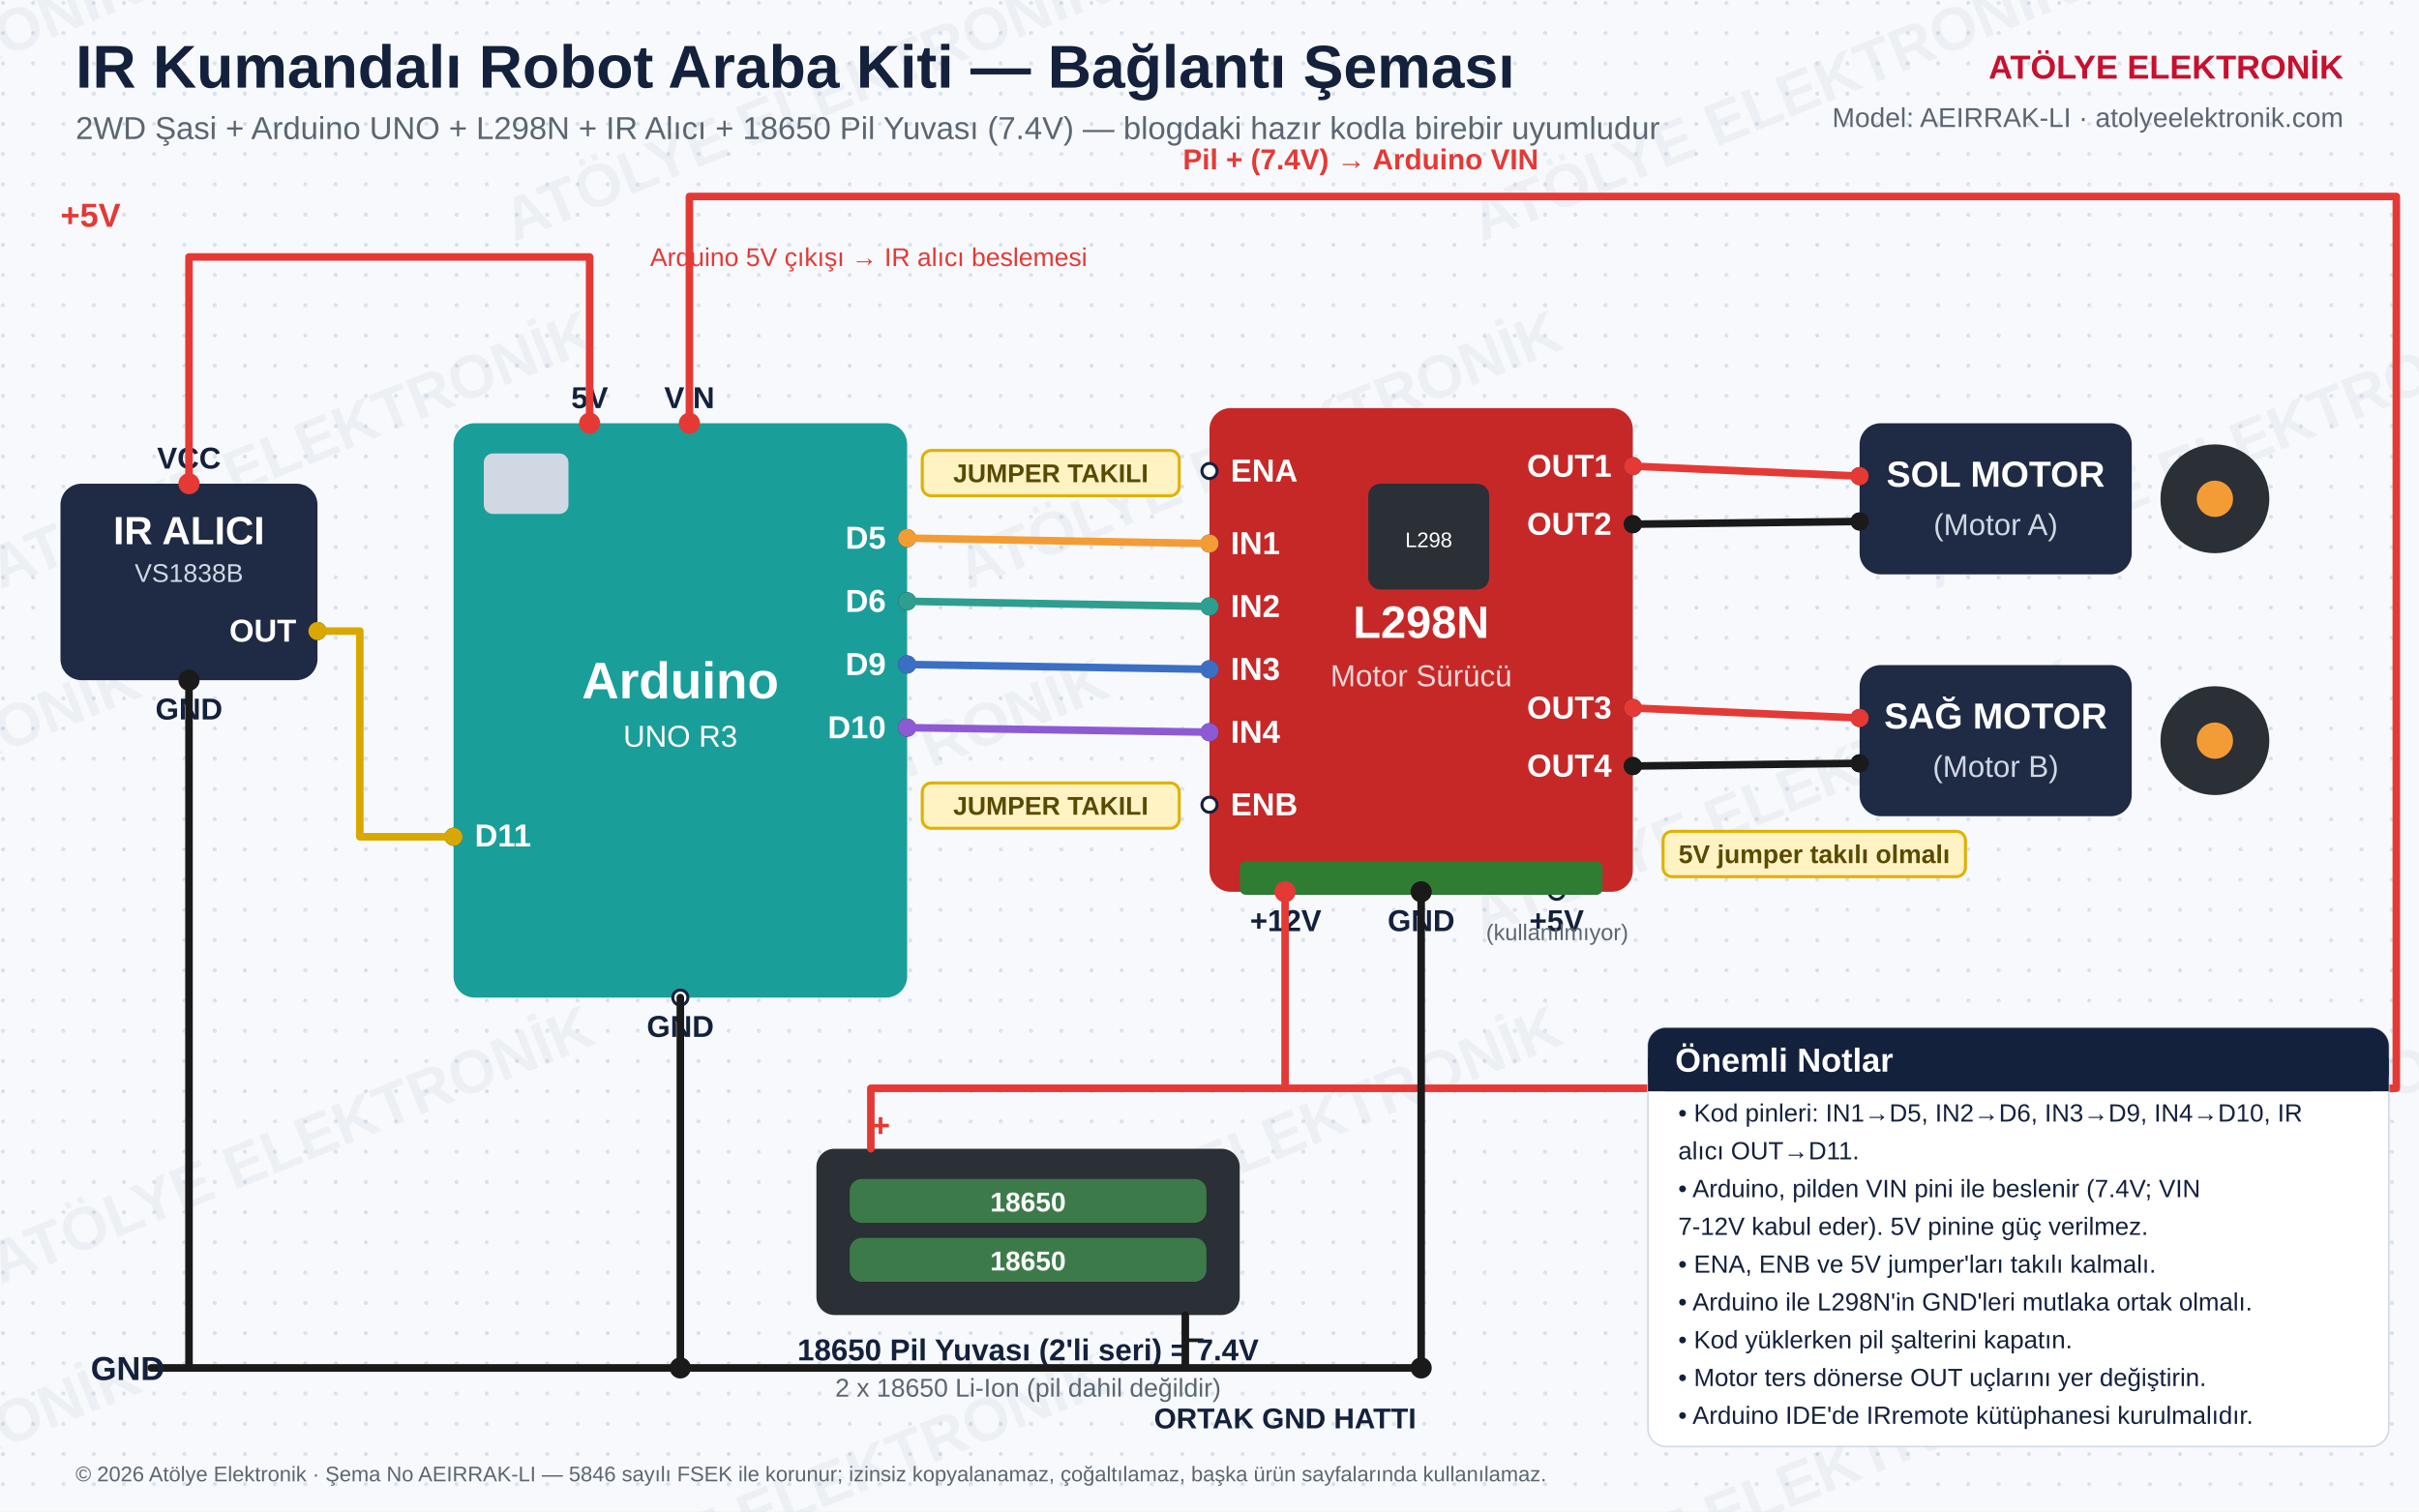
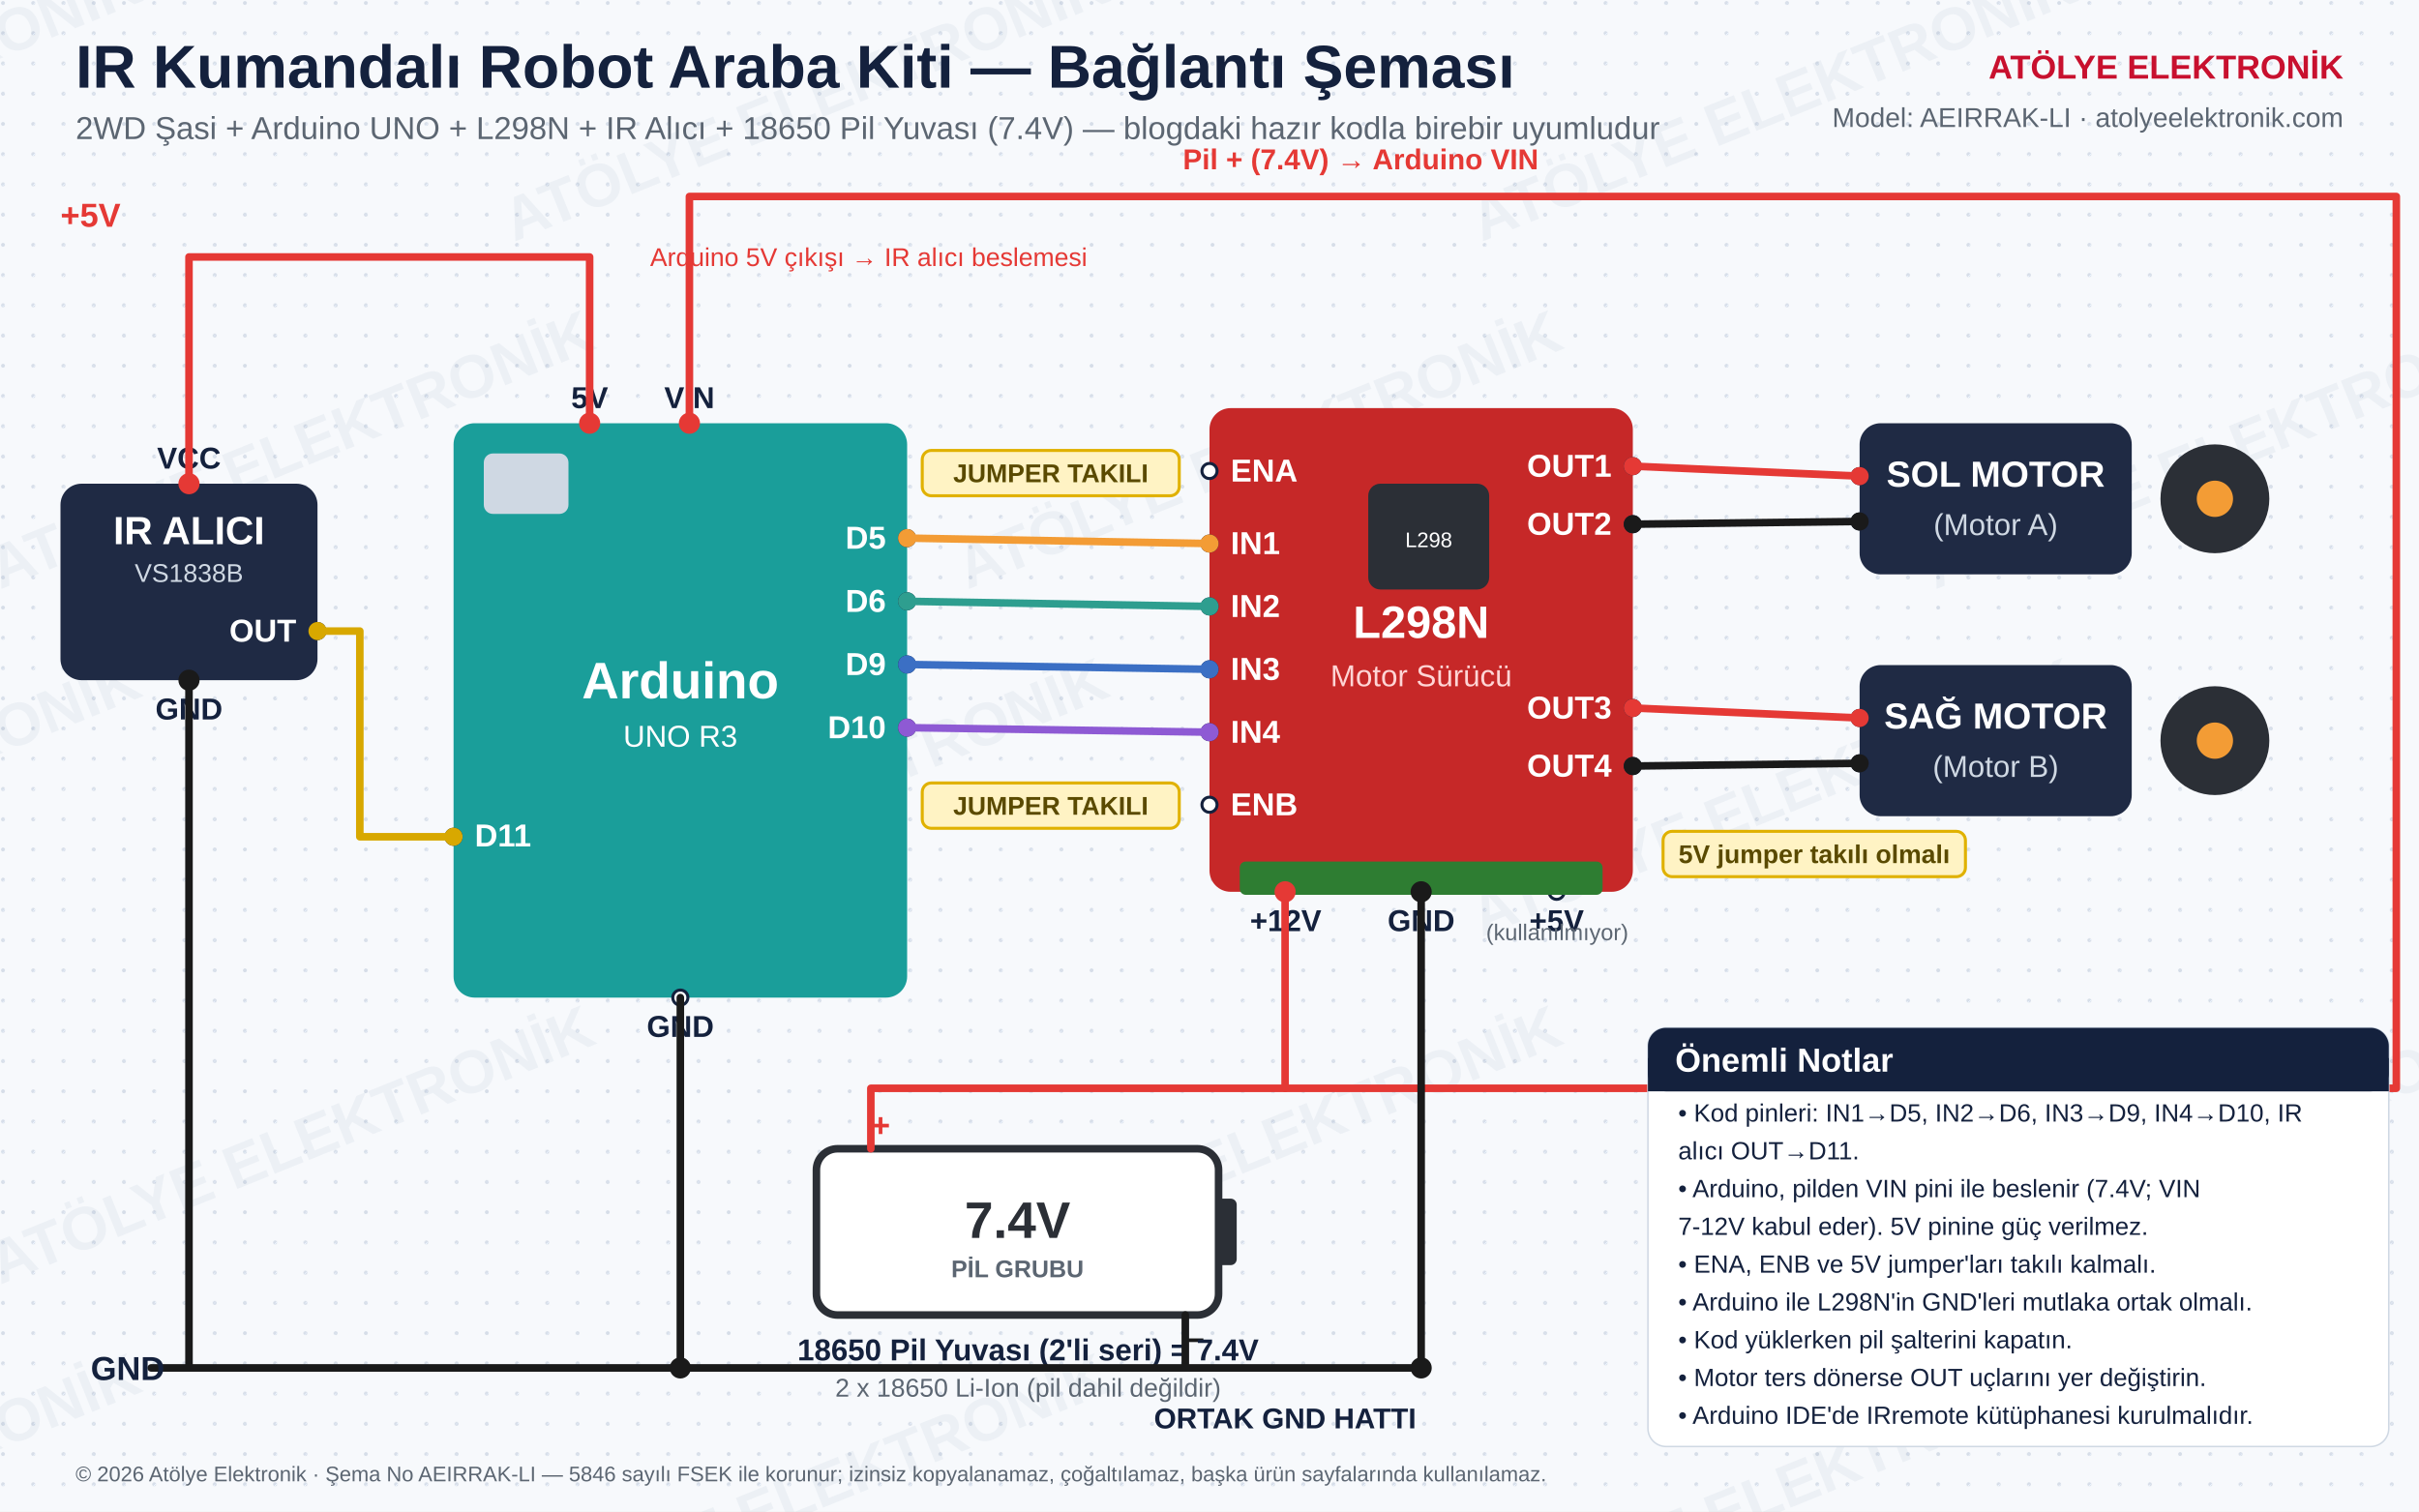
<svg xmlns="http://www.w3.org/2000/svg" width="1600" height="1000" viewBox="0 0 1600 1000" font-family="Segoe UI, Arial, sans-serif">
  <defs>
    <pattern id="dots" width="20" height="20" patternUnits="userSpaceOnUse">
      <circle cx="2" cy="2" r="1.3" fill="#d6dde8" />
    </pattern>
  </defs>
  <rect width="1600" height="1000" fill="#f7f9fc" />
  <rect width="1600" height="1000" fill="url(#dots)" />
  <g opacity="0.045" font-weight="800" font-size="40" fill="#003360">
    <text x="-300" y="160" transform="rotate(-22 -300 160)">ATÖLYE ELEKTRONİK</text>
    <text x="340" y="160" transform="rotate(-22 340 160)">ATÖLYE ELEKTRONİK</text>
    <text x="980" y="160" transform="rotate(-22 980 160)">ATÖLYE ELEKTRONİK</text>
    <text x="1620" y="160" transform="rotate(-22 1620 160)">ATÖLYE ELEKTRONİK</text>
    <text x="0" y="390" transform="rotate(-22 0 390)">ATÖLYE ELEKTRONİK</text>
    <text x="640" y="390" transform="rotate(-22 640 390)">ATÖLYE ELEKTRONİK</text>
    <text x="1280" y="390" transform="rotate(-22 1280 390)">ATÖLYE ELEKTRONİK</text>
    <text x="-300" y="620" transform="rotate(-22 -300 620)">ATÖLYE ELEKTRONİK</text>
    <text x="340" y="620" transform="rotate(-22 340 620)">ATÖLYE ELEKTRONİK</text>
    <text x="980" y="620" transform="rotate(-22 980 620)">ATÖLYE ELEKTRONİK</text>
    <text x="1620" y="620" transform="rotate(-22 1620 620)">ATÖLYE ELEKTRONİK</text>
    <text x="0" y="850" transform="rotate(-22 0 850)">ATÖLYE ELEKTRONİK</text>
    <text x="640" y="850" transform="rotate(-22 640 850)">ATÖLYE ELEKTRONİK</text>
    <text x="1280" y="850" transform="rotate(-22 1280 850)">ATÖLYE ELEKTRONİK</text>
    <text x="-300" y="1080" transform="rotate(-22 -300 1080)">ATÖLYE ELEKTRONİK</text>
    <text x="340" y="1080" transform="rotate(-22 340 1080)">ATÖLYE ELEKTRONİK</text>
    <text x="980" y="1080" transform="rotate(-22 980 1080)">ATÖLYE ELEKTRONİK</text>
    <text x="1620" y="1080" transform="rotate(-22 1620 1080)">ATÖLYE ELEKTRONİK</text>
  </g>
  <text x="50" y="58" font-size="40" font-weight="800" fill="#14213d">IR Kumandalı Robot Araba Kiti — Bağlantı Şeması</text>
  <text x="50" y="92" font-size="21" fill="#5c6672">2WD Şasi + Arduino UNO + L298N + IR Alıcı + 18650 Pil Yuvası (7.4V) — blogdaki hazır kodla birebir uyumludur</text>
  <text x="1550" y="52" text-anchor="end" font-size="22" font-weight="800" fill="#c8102e">ATÖLYE ELEKTRONİK</text>
  <text x="1550" y="84" text-anchor="end" font-size="18" fill="#5c6672">Model: AEIRRAK-LI · atolyeelektronik.com</text>
  <rect x="300" y="280" width="300" height="380" rx="14" fill="#1a9e9a" />
  <text x="450.0" y="462.0" text-anchor="middle" font-size="34" font-weight="700" fill="#fff">Arduino</text>
  <text x="450.0" y="494.0" text-anchor="middle" font-size="20" fill="#ffffff">UNO R3</text>
  <text x="586" y="363.0" text-anchor="end" font-size="21" font-weight="700" fill="#fff">D5</text>
  <circle cx="600" cy="356.0" r="5" fill="#fff" stroke="#14213d" stroke-width="2" />
  <text x="586" y="404.8" text-anchor="end" font-size="21" font-weight="700" fill="#fff">D6</text>
  <circle cx="600" cy="397.8" r="5" fill="#fff" stroke="#14213d" stroke-width="2" />
  <text x="586" y="446.6" text-anchor="end" font-size="21" font-weight="700" fill="#fff">D9</text>
  <circle cx="600" cy="439.6" r="5" fill="#fff" stroke="#14213d" stroke-width="2" />
  <text x="586" y="488.4" text-anchor="end" font-size="21" font-weight="700" fill="#fff">D10</text>
  <circle cx="600" cy="481.4" r="5" fill="#fff" stroke="#14213d" stroke-width="2" />
  <text x="390.0" y="270" text-anchor="middle" font-size="20" font-weight="700" fill="#14213d">5V</text>
  <circle cx="390.0" cy="280" r="5" fill="#fff" stroke="#14213d" stroke-width="2" />
  <text x="456.0" y="270" text-anchor="middle" font-size="20" font-weight="700" fill="#14213d">VIN</text>
  <circle cx="456.0" cy="280" r="5" fill="#fff" stroke="#14213d" stroke-width="2" />
  <text x="450.0" y="686" text-anchor="middle" font-size="20" font-weight="700" fill="#14213d">GND</text>
  <circle cx="450.0" cy="660" r="5" fill="#fff" stroke="#14213d" stroke-width="2" />
  <rect x="320" y="300" width="56" height="40" rx="6" fill="#cfd8e3" />
  <rect x="800" y="270" width="280" height="320" rx="14" fill="#c62828" />
  <text x="940.0" y="422.0" text-anchor="middle" font-size="30" font-weight="700" fill="#fff">L298N</text>
  <text x="940.0" y="454.0" text-anchor="middle" font-size="20" fill="#ffd5d5">Motor Sürücü</text>
  <text x="814" y="318.6" font-size="21" font-weight="700" fill="#fff">ENA</text>
  <circle cx="800" cy="311.6" r="5" fill="#fff" stroke="#14213d" stroke-width="2" />
  <text x="814" y="366.6" font-size="21" font-weight="700" fill="#fff">IN1</text>
  <circle cx="800" cy="359.6" r="5" fill="#fff" stroke="#14213d" stroke-width="2" />
  <text x="814" y="408.2" font-size="21" font-weight="700" fill="#fff">IN2</text>
  <circle cx="800" cy="401.2" r="5" fill="#fff" stroke="#14213d" stroke-width="2" />
  <text x="814" y="449.8" font-size="21" font-weight="700" fill="#fff">IN3</text>
  <circle cx="800" cy="442.8" r="5" fill="#fff" stroke="#14213d" stroke-width="2" />
  <text x="814" y="491.4" font-size="21" font-weight="700" fill="#fff">IN4</text>
  <circle cx="800" cy="484.4" r="5" fill="#fff" stroke="#14213d" stroke-width="2" />
  <text x="814" y="539.4" font-size="21" font-weight="700" fill="#fff">ENB</text>
  <circle cx="800" cy="532.4" r="5" fill="#fff" stroke="#14213d" stroke-width="2" />
  <text x="1066" y="315.4" text-anchor="end" font-size="21" font-weight="700" fill="#fff">OUT1</text>
  <circle cx="1080" cy="308.4" r="5" fill="#fff" stroke="#14213d" stroke-width="2" />
  <text x="1066" y="353.8" text-anchor="end" font-size="21" font-weight="700" fill="#fff">OUT2</text>
  <circle cx="1080" cy="346.8" r="5" fill="#fff" stroke="#14213d" stroke-width="2" />
  <text x="1066" y="475.4" text-anchor="end" font-size="21" font-weight="700" fill="#fff">OUT3</text>
  <circle cx="1080" cy="468.4" r="5" fill="#fff" stroke="#14213d" stroke-width="2" />
  <text x="1066" y="513.8" text-anchor="end" font-size="21" font-weight="700" fill="#fff">OUT4</text>
  <circle cx="1080" cy="506.8" r="5" fill="#fff" stroke="#14213d" stroke-width="2" />
  <text x="850.4" y="616" text-anchor="middle" font-size="20" font-weight="700" fill="#14213d">+12V</text>
  <circle cx="850.4" cy="590" r="5" fill="#fff" stroke="#14213d" stroke-width="2" />
  <text x="940.0" y="616" text-anchor="middle" font-size="20" font-weight="700" fill="#14213d">GND</text>
  <circle cx="940.0" cy="590" r="5" fill="#fff" stroke="#14213d" stroke-width="2" />
  <text x="1029.6" y="616" text-anchor="middle" font-size="20" font-weight="700" fill="#14213d">+5V</text>
  <circle cx="1029.6" cy="590" r="5" fill="#fff" stroke="#14213d" stroke-width="2" />
  <rect x="905" y="320" width="80" height="70" rx="8" fill="#2b2f36" />
  <text x="945" y="362" text-anchor="middle" font-size="14" fill="#fff">L298</text>
  <rect x="820" y="570" width="240" height="22" rx="4" fill="#2e7d32" />
  <rect x="610" y="298" width="170" height="30" rx="6" fill="#fff3c4" stroke="#e0b100" stroke-width="2" />
  <text x="695.0" y="319" text-anchor="middle" font-size="17" font-weight="700" fill="#5a4a00">JUMPER TAKILI</text>
  <rect x="610" y="518" width="170" height="30" rx="6" fill="#fff3c4" stroke="#e0b100" stroke-width="2" />
  <text x="695.0" y="539" text-anchor="middle" font-size="17" font-weight="700" fill="#5a4a00">JUMPER TAKILI</text>
  <rect x="1100" y="550" width="200" height="30" rx="6" fill="#fff3c4" stroke="#e0b100" stroke-width="2" />
  <text x="1200.0" y="571" text-anchor="middle" font-size="17" font-weight="700" fill="#5a4a00">5V jumper takılı olmalı</text>
  <text x="1030" y="622" text-anchor="middle" font-size="15" font-weight="500" fill="#5c6672">(kullanılmıyor)</text>
  <rect x="1230" y="280" width="180" height="100" rx="14" fill="#1f2a44" />
  <text x="1320.0" y="322.0" text-anchor="middle" font-size="24" font-weight="700" fill="#fff">SOL MOTOR</text>
  <text x="1320.0" y="354.0" text-anchor="middle" font-size="20" fill="#cfd8e3">(Motor A)</text>
  <text x="1244" y="322.0" font-size="21" font-weight="700" fill="#fff" />
  <circle cx="1230" cy="315.0" r="5" fill="#fff" stroke="#14213d" stroke-width="2" />
  <text x="1244" y="352.0" font-size="21" font-weight="700" fill="#fff"> </text>
  <circle cx="1230" cy="345.0" r="5" fill="#fff" stroke="#14213d" stroke-width="2" />
  <circle cx="1465" cy="330" r="36" fill="#2b2f36" />
  <circle cx="1465" cy="330" r="12" fill="#f39c35" />
  <rect x="1230" y="440" width="180" height="100" rx="14" fill="#1f2a44" />
  <text x="1320.0" y="482.0" text-anchor="middle" font-size="24" font-weight="700" fill="#fff">SAĞ MOTOR</text>
  <text x="1320.0" y="514.0" text-anchor="middle" font-size="20" fill="#cfd8e3">(Motor B)</text>
  <text x="1244" y="482.0" font-size="21" font-weight="700" fill="#fff" />
  <circle cx="1230" cy="475.0" r="5" fill="#fff" stroke="#14213d" stroke-width="2" />
  <text x="1244" y="512.0" font-size="21" font-weight="700" fill="#fff"> </text>
  <circle cx="1230" cy="505.0" r="5" fill="#fff" stroke="#14213d" stroke-width="2" />
  <circle cx="1465" cy="490" r="36" fill="#2b2f36" />
  <circle cx="1465" cy="490" r="12" fill="#f39c35" />
-   <rect x="540" y="760" width="280" height="110" rx="12" fill="#2b2f36" />
-   <rect x="562" y="780.0" width="236" height="29.0" rx="8" fill="#3d7a4a" />
-   <text x="680.0" y="801.5" text-anchor="middle" font-size="18" font-weight="700" fill="#fff">18650</text>
-   <rect x="562" y="819.0" width="236" height="29.0" rx="8" fill="#3d7a4a" />
-   <text x="680.0" y="840.5" text-anchor="middle" font-size="18" font-weight="700" fill="#fff">18650</text>
+   <rect x="540" y="760" width="266" height="110" rx="14" fill="#fff" stroke="#2b2f36" stroke-width="5" />
+   <rect x="804" y="793.0" width="14" height="44.0" rx="4" fill="#2b2f36" />
+   <text x="673.0" y="819.0" text-anchor="middle" font-size="34" font-weight="800" fill="#2b2f36">7.4V</text>
+   <text x="673.0" y="845.0" text-anchor="middle" font-size="16" font-weight="700" fill="#5c6672">PİL GRUBU</text>
  <text x="576" y="752" font-size="22" font-weight="700" fill="#e53935">+</text>
  <text x="784" y="894" font-size="22" font-weight="700" fill="#1a1a1a">−</text>
  <text x="680.0" y="900" text-anchor="middle" font-size="20" font-weight="700" fill="#14213d">18650 Pil Yuvası (2'li seri) = 7.4V</text>
  <text x="680.0" y="924" text-anchor="middle" font-size="17" fill="#5c6672">2 x 18650 Li-Ion (pil dahil değildir)</text>
  <path d="M 600 356.0 L 800 359.6" fill="none" stroke="#f39c35" stroke-width="5" stroke-linejoin="round" stroke-linecap="round" />
  <circle cx="600" cy="356.0" r="6" fill="#f39c35" />
  <circle cx="800" cy="359.6" r="6" fill="#f39c35" />
  <path d="M 600 397.8 L 800 401.2" fill="none" stroke="#2e9e8f" stroke-width="5" stroke-linejoin="round" stroke-linecap="round" />
  <circle cx="600" cy="397.8" r="6" fill="#2e9e8f" />
  <circle cx="800" cy="401.2" r="6" fill="#2e9e8f" />
  <path d="M 600 439.6 L 800 442.8" fill="none" stroke="#3b6fc4" stroke-width="5" stroke-linejoin="round" stroke-linecap="round" />
  <circle cx="600" cy="439.6" r="6" fill="#3b6fc4" />
  <circle cx="800" cy="442.8" r="6" fill="#3b6fc4" />
  <path d="M 600 481.4 L 800 484.4" fill="none" stroke="#8e5ad4" stroke-width="5" stroke-linejoin="round" stroke-linecap="round" />
  <circle cx="600" cy="481.4" r="6" fill="#8e5ad4" />
  <circle cx="800" cy="484.4" r="6" fill="#8e5ad4" />
  <path d="M 1080 308.4 L 1230 315.0" fill="none" stroke="#e53935" stroke-width="5" stroke-linejoin="round" stroke-linecap="round" />
  <circle cx="1080" cy="308.4" r="6" fill="#e53935" />
  <circle cx="1230" cy="315.0" r="6" fill="#e53935" />
  <path d="M 1080 346.8 L 1230 345.0" fill="none" stroke="#1a1a1a" stroke-width="5" stroke-linejoin="round" stroke-linecap="round" />
  <circle cx="1080" cy="346.8" r="6" fill="#1a1a1a" />
  <circle cx="1230" cy="345.0" r="6" fill="#1a1a1a" />
  <path d="M 1080 468.4 L 1230 475.0" fill="none" stroke="#e53935" stroke-width="5" stroke-linejoin="round" stroke-linecap="round" />
  <circle cx="1080" cy="468.4" r="6" fill="#e53935" />
  <circle cx="1230" cy="475.0" r="6" fill="#e53935" />
  <path d="M 1080 506.8 L 1230 505.0" fill="none" stroke="#1a1a1a" stroke-width="5" stroke-linejoin="round" stroke-linecap="round" />
  <circle cx="1080" cy="506.8" r="6" fill="#1a1a1a" />
  <circle cx="1230" cy="505.0" r="6" fill="#1a1a1a" />
  <path d="M 576 760 L 576 720 L 850 720 L 850 590" fill="none" stroke="#e53935" stroke-width="5" stroke-linejoin="round" stroke-linecap="round" />
  <circle cx="850" cy="590" r="7" fill="#e53935" />
  <path d="M 850 720 L 1585 720 L 1585 130 L 456 130 L 456 280" fill="none" stroke="#e53935" stroke-width="5" stroke-linejoin="round" stroke-linecap="round" />
  <circle cx="456" cy="280" r="7" fill="#e53935" />
  <text x="900" y="112" text-anchor="middle" font-size="19" font-weight="700" fill="#e53935">Pil + (7.4V) → Arduino VIN</text>
  <path d="M 784 870 L 784 905 L 100 905" fill="none" stroke="#1a1a1a" stroke-width="5" stroke-linejoin="round" stroke-linecap="round" />
  <path d="M 784 905 L 940 905 L 940 590" fill="none" stroke="#1a1a1a" stroke-width="5" stroke-linejoin="round" stroke-linecap="round" />
  <circle cx="940" cy="590" r="7" fill="#1a1a1a" />
  <path d="M 450 660 L 450 905" fill="none" stroke="#1a1a1a" stroke-width="5" stroke-linejoin="round" stroke-linecap="round" />
  <circle cx="450" cy="905" r="7" fill="#1a1a1a" />
  <circle cx="940" cy="905" r="7" fill="#1a1a1a" />
  <text x="60" y="913" text-anchor="start" font-size="22" font-weight="700" fill="#14213d">GND</text>
  <text x="850" y="945" text-anchor="middle" font-size="19" font-weight="700" fill="#14213d">ORTAK GND HATTI</text>
  <rect x="40" y="320" width="170" height="130" rx="14" fill="#1f2a44" />
  <text x="125.0" y="395.0" text-anchor="middle" font-size="26" font-weight="700" fill="#fff" />
  <text x="125.0" y="310" text-anchor="middle" font-size="20" font-weight="700" fill="#14213d">VCC</text>
  <circle cx="125.0" cy="320" r="5" fill="#fff" stroke="#14213d" stroke-width="2" />
  <text x="125.0" y="476" text-anchor="middle" font-size="20" font-weight="700" fill="#14213d">GND</text>
  <circle cx="125.0" cy="450" r="5" fill="#fff" stroke="#14213d" stroke-width="2" />
  <text x="196" y="424.5" text-anchor="end" font-size="21" font-weight="700" fill="#fff">OUT</text>
  <circle cx="210" cy="417.5" r="5" fill="#fff" stroke="#14213d" stroke-width="2" />
  <text x="125" y="360" text-anchor="middle" font-size="26" font-weight="700" fill="#fff">IR ALICI</text>
  <text x="125" y="385" text-anchor="middle" font-size="17" font-weight="500" fill="#cfd8e3">VS1838B</text>
  <text x="314" y="560" font-size="21" font-weight="700" fill="#fff">D11</text>
  <circle cx="300" cy="553.6" r="5" fill="#fff" stroke="#14213d" stroke-width="2" />
  <path d="M 210 417.5 L 238 417.5 L 238 553.6 L 300 553.6" fill="none" stroke="#d8a800" stroke-width="5" stroke-linejoin="round" stroke-linecap="round" />
  <circle cx="210" cy="417.5" r="6" fill="#d8a800" />
  <circle cx="300" cy="553.6" r="6" fill="#d8a800" />
  <path d="M 125 320 L 125 170 L 390 170 L 390 280" fill="none" stroke="#e53935" stroke-width="5" stroke-linejoin="round" stroke-linecap="round" />
  <circle cx="390" cy="280" r="7" fill="#e53935" />
  <circle cx="125" cy="320" r="7" fill="#e53935" />
  <text x="40" y="150" text-anchor="start" font-size="22" font-weight="700" fill="#e53935">+5V</text>
  <text x="430" y="176" text-anchor="start" font-size="17" font-weight="500" fill="#e53935">Arduino 5V çıkışı → IR alıcı beslemesi</text>
  <path d="M 125 450 L 125 905" fill="none" stroke="#1a1a1a" stroke-width="5" stroke-linejoin="round" stroke-linecap="round" />
  <circle cx="125" cy="450" r="7" fill="#1a1a1a" />
  <rect x="1090" y="680" width="490" height="277" rx="12" fill="#fff" stroke="#cfd8e3" />
  <rect x="1090" y="680" width="490" height="42" rx="12" fill="#14213d" />
  <rect x="1090" y="700" width="490" height="22" fill="#14213d" />
  <text x="1108" y="709" font-size="22" font-weight="700" fill="#fff">Önemli Notlar</text>
  <text x="1110" y="742" font-size="16.5" fill="#14213d">• Kod pinleri: IN1→D5, IN2→D6, IN3→D9, IN4→D10, IR</text>
  <text x="1110" y="767" font-size="16.5" fill="#14213d">   alıcı OUT→D11.</text>
  <text x="1110" y="792" font-size="16.5" fill="#14213d">• Arduino, pilden VIN pini ile beslenir (7.4V; VIN</text>
  <text x="1110" y="817" font-size="16.5" fill="#14213d">   7-12V kabul eder). 5V pinine güç verilmez.</text>
  <text x="1110" y="842" font-size="16.5" fill="#14213d">• ENA, ENB ve 5V jumper'ları takılı kalmalı.</text>
  <text x="1110" y="867" font-size="16.5" fill="#14213d">• Arduino ile L298N'in GND'leri mutlaka ortak olmalı.</text>
  <text x="1110" y="892" font-size="16.5" fill="#14213d">• Kod yüklerken pil şalterini kapatın.</text>
  <text x="1110" y="917" font-size="16.5" fill="#14213d">• Motor ters dönerse OUT uçlarını yer değiştirin.</text>
  <text x="1110" y="942" font-size="16.5" fill="#14213d">• Arduino IDE'de IRremote kütüphanesi kurulmalıdır.</text>
  <text x="50" y="980" font-size="14" fill="#5c6672">© 2026 Atölye Elektronik · Şema No AEIRRAK-LI — 5846 sayılı FSEK ile korunur; izinsiz kopyalanamaz, çoğaltılamaz, başka ürün sayfalarında kullanılamaz.</text>
</svg>
